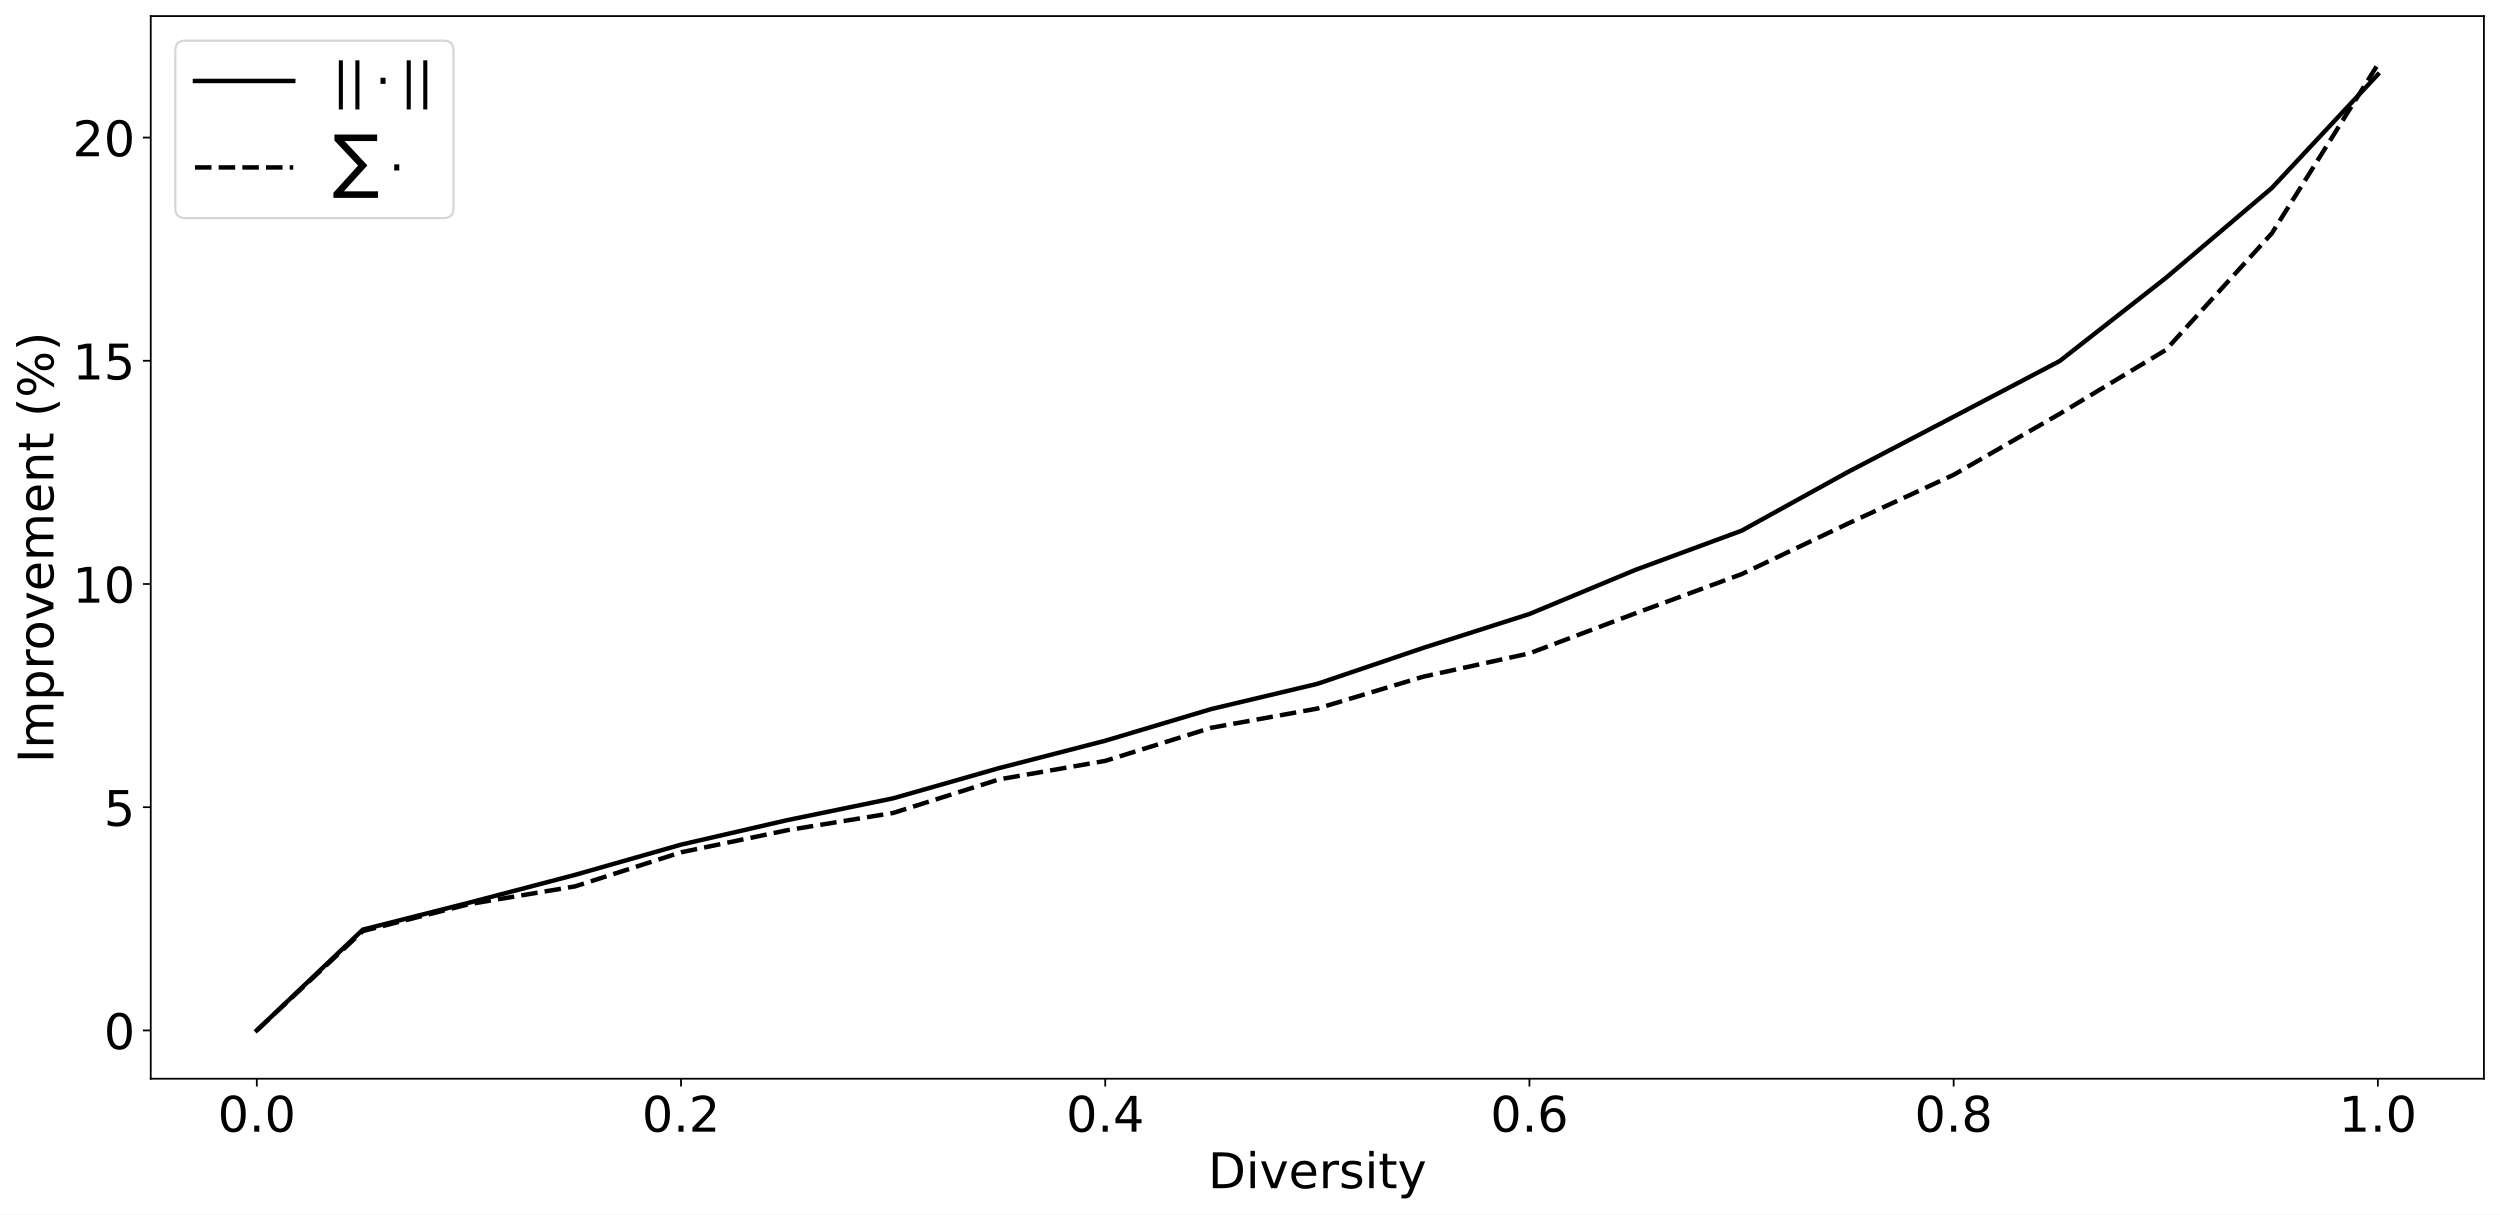
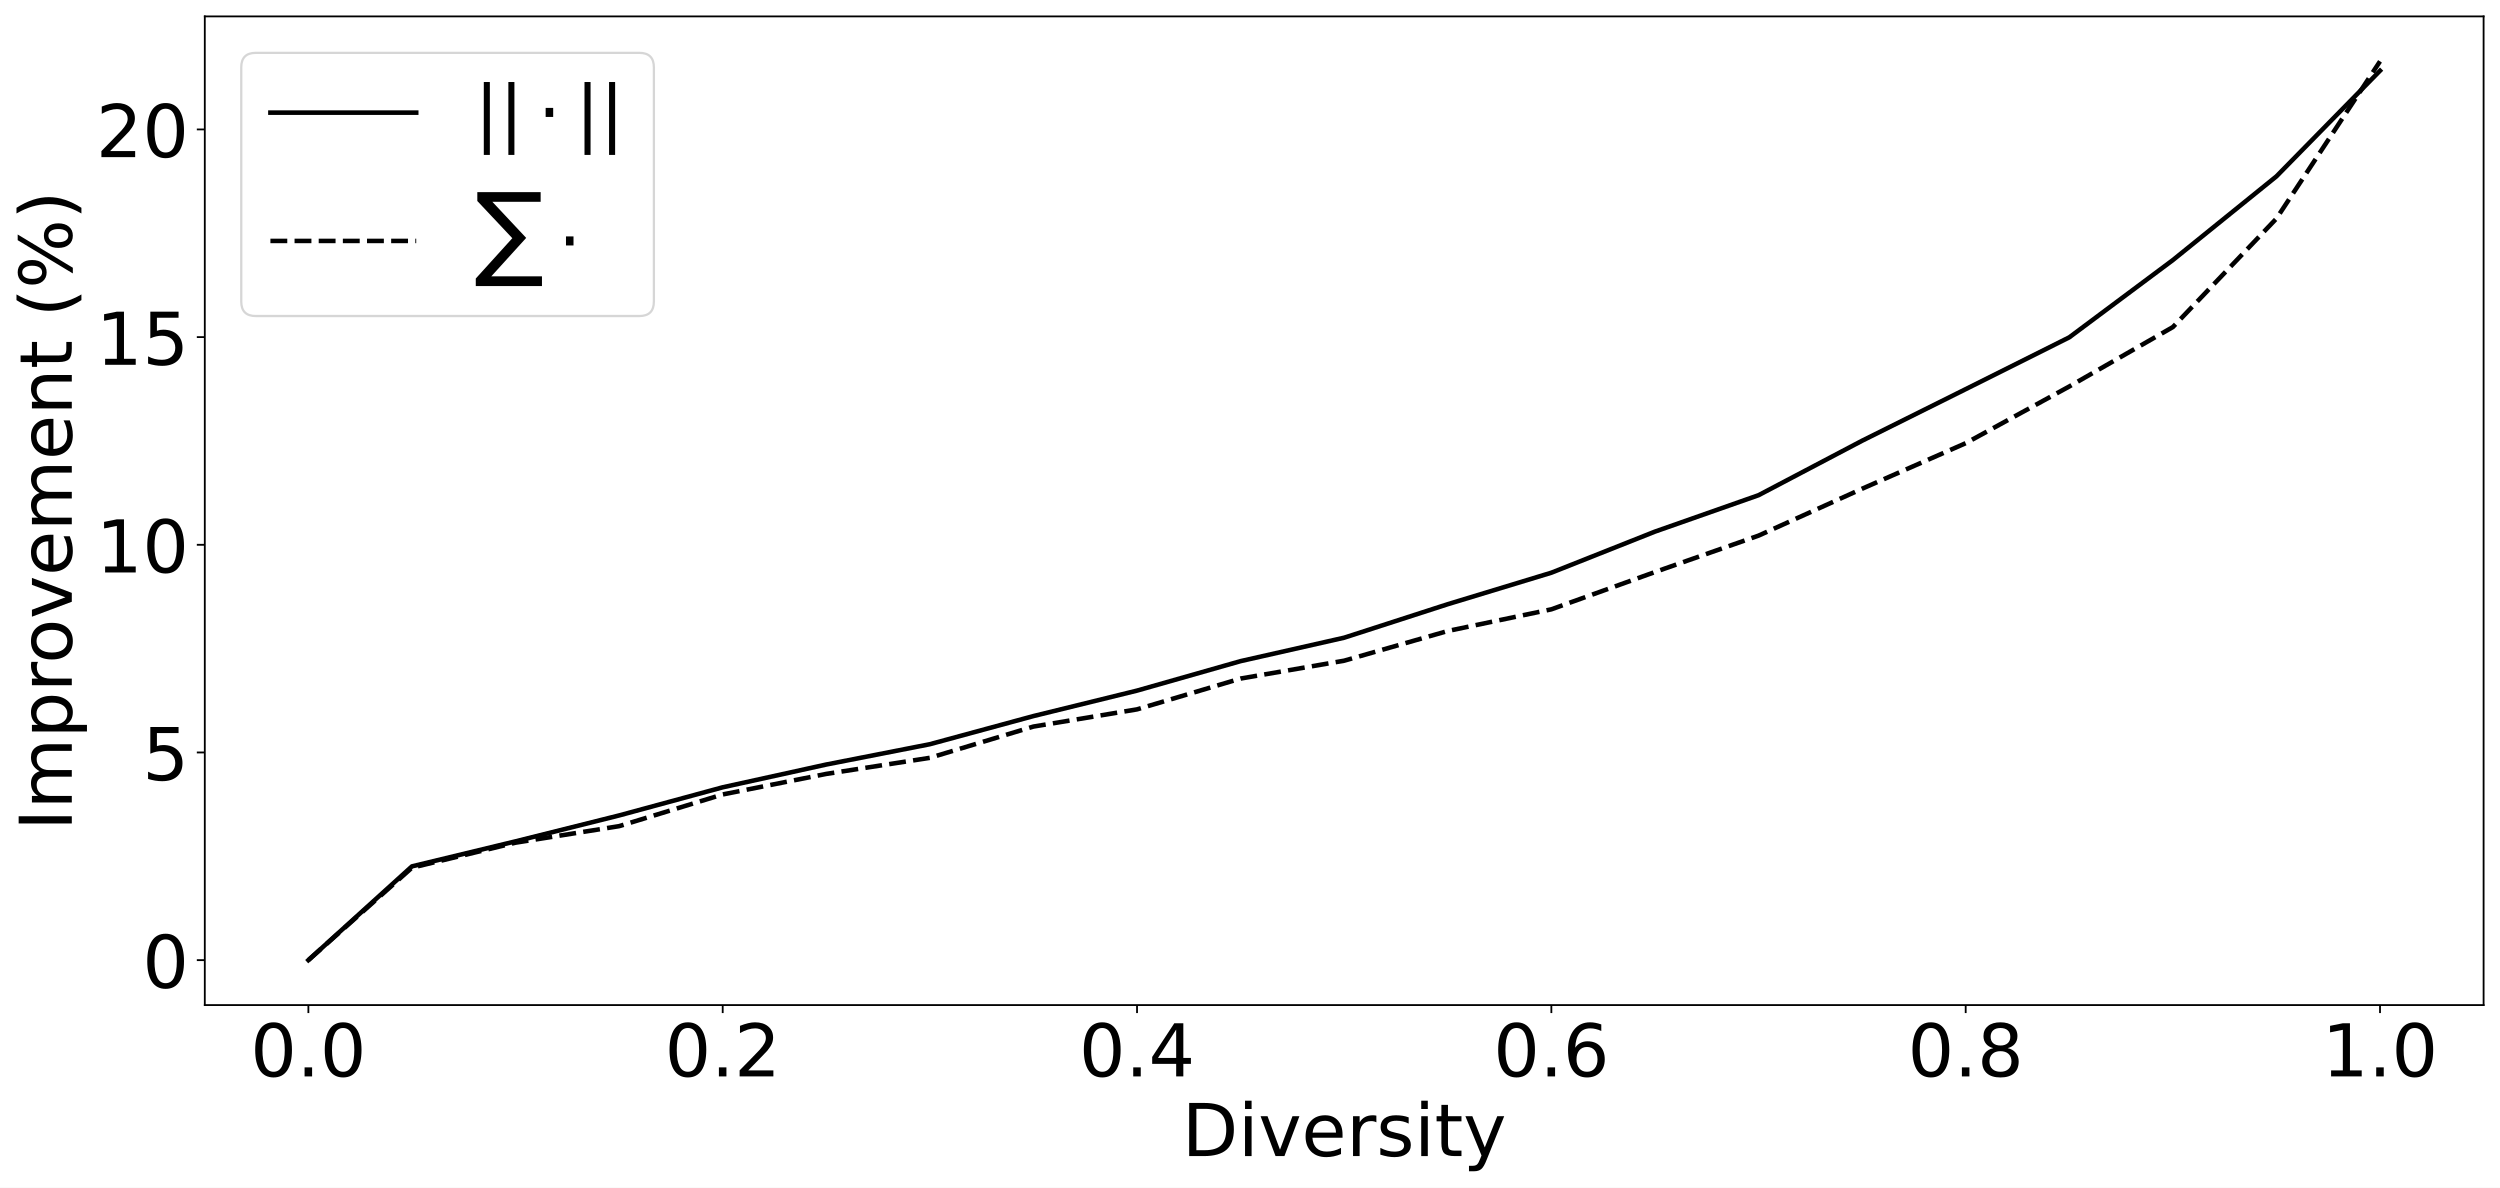
- <svg xmlns="http://www.w3.org/2000/svg" xmlns:xlink="http://www.w3.org/1999/xlink" width="1119.207pt" height="543.704pt" viewBox="0 0 1119.207 543.704" version="1.1">
+ <svg xmlns="http://www.w3.org/2000/svg" xmlns:xlink="http://www.w3.org/1999/xlink" width="1097.33pt" height="521.3pt" viewBox="0 0 1097.33 521.3" version="1.1">
  <defs>
    <style type="text/css">*{stroke-linejoin: round; stroke-linecap: butt}</style>
  </defs>
  <g id="figure_1">
    <g id="patch_1">
-       <path d="M 0 543.704  L 1119.207 543.704  L 1119.207 0  L 0 0  z " style="fill: #ffffff" />
+       <path d="M 0 521.3  L 1097.33 521.3  L 1097.33 0  L 0 0  z " style="fill: #ffffff" />
    </g>
    <g id="axes_1">
      <g id="patch_2">
-         <path d="M 67.487 482.92  L 1112.007 482.92  L 1112.007 7.2  L 67.487 7.2  z " style="fill: #ffffff" />
+         <path d="M 89.89 441.16  L 1090.13 441.16  L 1090.13 7.2  L 89.89 7.2  z " style="fill: #ffffff" />
      </g>
      <g id="matplotlib.axis_1">
        <g id="xtick_1">
          <g id="line2d_1">
            <defs>
-               <path id="m212b1aac1b" d="M 0 0  L 0 3.5  " style="stroke: #000000; stroke-width: 0.8" />
-             </defs>
-             <g>
-               <use xlink:href="#m212b1aac1b" x="114.965" y="482.92" style="stroke: #000000; stroke-width: 0.8" />
+               <path id="m006aef6941" d="M 0 0  L 0 3.5  " style="stroke: #000000; stroke-width: 0.8" />
+             </defs>
+             <g>
+               <use xlink:href="#m006aef6941" x="135.355" y="441.16" style="stroke: #000000; stroke-width: 0.8" />
            </g>
          </g>
          <g id="text_1">
-             <g transform="translate(97.47162 506.6366) scale(0.22 -0.22)">
+             <g transform="translate(109.9105 472.475) scale(0.32 -0.32)">
              <defs>
                <path id="DejaVuSans-30" d="M 2034 4250  Q 1547 4250 1301 3770  Q 1056 3291 1056 2328  Q 1056 1369 1301 889  Q 1547 409 2034 409  Q 2525 409 2770 889  Q 3016 1369 3016 2328  Q 3016 3291 2770 3770  Q 2525 4250 2034 4250  z M 2034 4750  Q 2819 4750 3233 4129  Q 3647 3509 3647 2328  Q 3647 1150 3233 529  Q 2819 -91 2034 -91  Q 1250 -91 836 529  Q 422 1150 422 2328  Q 422 3509 836 4129  Q 1250 4750 2034 4750  z " transform="scale(0.015625)" />
                <path id="DejaVuSans-2e" d="M 684 794  L 1344 794  L 1344 0  L 684 0  L 684 794  z " transform="scale(0.015625)" />
              </defs>
              <use xlink:href="#DejaVuSans-30" />
              <use xlink:href="#DejaVuSans-2e" x="63.623" />
              <use xlink:href="#DejaVuSans-30" x="95.41" />
            </g>
          </g>
        </g>
        <g id="xtick_2">
          <g id="line2d_2">
            <g>
-               <use xlink:href="#m212b1aac1b" x="304.878" y="482.92" style="stroke: #000000; stroke-width: 0.8" />
+               <use xlink:href="#m006aef6941" x="317.217" y="441.16" style="stroke: #000000; stroke-width: 0.8" />
            </g>
          </g>
          <g id="text_2">
-             <g transform="translate(287.3843 506.6366) scale(0.22 -0.22)">
+             <g transform="translate(291.7723 472.475) scale(0.32 -0.32)">
              <defs>
                <path id="DejaVuSans-32" d="M 1228 531  L 3431 531  L 3431 0  L 469 0  L 469 531  Q 828 903 1448 1529  Q 2069 2156 2228 2338  Q 2531 2678 2651 2914  Q 2772 3150 2772 3378  Q 2772 3750 2511 3984  Q 2250 4219 1831 4219  Q 1534 4219 1204 4116  Q 875 4013 500 3803  L 500 4441  Q 881 4594 1212 4672  Q 1544 4750 1819 4750  Q 2544 4750 2975 4387  Q 3406 4025 3406 3419  Q 3406 3131 3298 2873  Q 3191 2616 2906 2266  Q 2828 2175 2409 1742  Q 1991 1309 1228 531  z " transform="scale(0.015625)" />
              </defs>
              <use xlink:href="#DejaVuSans-30" />
              <use xlink:href="#DejaVuSans-2e" x="63.623" />
              <use xlink:href="#DejaVuSans-32" x="95.41" />
            </g>
          </g>
        </g>
        <g id="xtick_3">
          <g id="line2d_3">
            <g>
-               <use xlink:href="#m212b1aac1b" x="494.791" y="482.92" style="stroke: #000000; stroke-width: 0.8" />
+               <use xlink:href="#m006aef6941" x="499.079" y="441.16" style="stroke: #000000; stroke-width: 0.8" />
            </g>
          </g>
          <g id="text_3">
-             <g transform="translate(477.2971 506.6366) scale(0.22 -0.22)">
+             <g transform="translate(473.6341 472.475) scale(0.32 -0.32)">
              <defs>
                <path id="DejaVuSans-34" d="M 2419 4116  L 825 1625  L 2419 1625  L 2419 4116  z M 2253 4666  L 3047 4666  L 3047 1625  L 3713 1625  L 3713 1100  L 3047 1100  L 3047 0  L 2419 0  L 2419 1100  L 313 1100  L 313 1709  L 2253 4666  z " transform="scale(0.015625)" />
              </defs>
              <use xlink:href="#DejaVuSans-30" />
              <use xlink:href="#DejaVuSans-2e" x="63.623" />
              <use xlink:href="#DejaVuSans-34" x="95.41" />
            </g>
          </g>
        </g>
        <g id="xtick_4">
          <g id="line2d_4">
            <g>
-               <use xlink:href="#m212b1aac1b" x="684.703" y="482.92" style="stroke: #000000; stroke-width: 0.8" />
+               <use xlink:href="#m006aef6941" x="680.941" y="441.16" style="stroke: #000000; stroke-width: 0.8" />
            </g>
          </g>
          <g id="text_4">
-             <g transform="translate(667.2098 506.6366) scale(0.22 -0.22)">
+             <g transform="translate(655.4959 472.475) scale(0.32 -0.32)">
              <defs>
                <path id="DejaVuSans-36" d="M 2113 2584  Q 1688 2584 1439 2293  Q 1191 2003 1191 1497  Q 1191 994 1439 701  Q 1688 409 2113 409  Q 2538 409 2786 701  Q 3034 994 3034 1497  Q 3034 2003 2786 2293  Q 2538 2584 2113 2584  z M 3366 4563  L 3366 3988  Q 3128 4100 2886 4159  Q 2644 4219 2406 4219  Q 1781 4219 1451 3797  Q 1122 3375 1075 2522  Q 1259 2794 1537 2939  Q 1816 3084 2150 3084  Q 2853 3084 3261 2657  Q 3669 2231 3669 1497  Q 3669 778 3244 343  Q 2819 -91 2113 -91  Q 1303 -91 875 529  Q 447 1150 447 2328  Q 447 3434 972 4092  Q 1497 4750 2381 4750  Q 2619 4750 2861 4703  Q 3103 4656 3366 4563  z " transform="scale(0.015625)" />
              </defs>
              <use xlink:href="#DejaVuSans-30" />
              <use xlink:href="#DejaVuSans-2e" x="63.623" />
              <use xlink:href="#DejaVuSans-36" x="95.41" />
            </g>
          </g>
        </g>
        <g id="xtick_5">
          <g id="line2d_5">
            <g>
-               <use xlink:href="#m212b1aac1b" x="874.616" y="482.92" style="stroke: #000000; stroke-width: 0.8" />
+               <use xlink:href="#m006aef6941" x="862.803" y="441.16" style="stroke: #000000; stroke-width: 0.8" />
            </g>
          </g>
          <g id="text_5">
-             <g transform="translate(857.1225 506.6366) scale(0.22 -0.22)">
+             <g transform="translate(837.3577 472.475) scale(0.32 -0.32)">
              <defs>
                <path id="DejaVuSans-38" d="M 2034 2216  Q 1584 2216 1326 1975  Q 1069 1734 1069 1313  Q 1069 891 1326 650  Q 1584 409 2034 409  Q 2484 409 2743 651  Q 3003 894 3003 1313  Q 3003 1734 2745 1975  Q 2488 2216 2034 2216  z M 1403 2484  Q 997 2584 770 2862  Q 544 3141 544 3541  Q 544 4100 942 4425  Q 1341 4750 2034 4750  Q 2731 4750 3128 4425  Q 3525 4100 3525 3541  Q 3525 3141 3298 2862  Q 3072 2584 2669 2484  Q 3125 2378 3379 2068  Q 3634 1759 3634 1313  Q 3634 634 3220 271  Q 2806 -91 2034 -91  Q 1263 -91 848 271  Q 434 634 434 1313  Q 434 1759 690 2068  Q 947 2378 1403 2484  z M 1172 3481  Q 1172 3119 1398 2916  Q 1625 2713 2034 2713  Q 2441 2713 2670 2916  Q 2900 3119 2900 3481  Q 2900 3844 2670 4047  Q 2441 4250 2034 4250  Q 1625 4250 1398 4047  Q 1172 3844 1172 3481  z " transform="scale(0.015625)" />
              </defs>
              <use xlink:href="#DejaVuSans-30" />
              <use xlink:href="#DejaVuSans-2e" x="63.623" />
              <use xlink:href="#DejaVuSans-38" x="95.41" />
            </g>
          </g>
        </g>
        <g id="xtick_6">
          <g id="line2d_6">
            <g>
-               <use xlink:href="#m212b1aac1b" x="1064.529" y="482.92" style="stroke: #000000; stroke-width: 0.8" />
+               <use xlink:href="#m006aef6941" x="1044.665" y="441.16" style="stroke: #000000; stroke-width: 0.8" />
            </g>
          </g>
          <g id="text_6">
-             <g transform="translate(1047.035 506.6366) scale(0.22 -0.22)">
+             <g transform="translate(1019.22 472.475) scale(0.32 -0.32)">
              <defs>
                <path id="DejaVuSans-31" d="M 794 531  L 1825 531  L 1825 4091  L 703 3866  L 703 4441  L 1819 4666  L 2450 4666  L 2450 531  L 3481 531  L 3481 0  L 794 0  L 794 531  z " transform="scale(0.015625)" />
              </defs>
              <use xlink:href="#DejaVuSans-31" />
              <use xlink:href="#DejaVuSans-2e" x="63.623" />
              <use xlink:href="#DejaVuSans-30" x="95.41" />
            </g>
          </g>
        </g>
        <g id="text_7">
-           <g transform="translate(540.8106 531.9284) scale(0.22 -0.22)">
+           <g transform="translate(518.83 507.445) scale(0.32 -0.32)">
            <defs>
              <path id="DejaVuSans-44" d="M 1259 4147  L 1259 519  L 2022 519  Q 2988 519 3436 956  Q 3884 1394 3884 2338  Q 3884 3275 3436 3711  Q 2988 4147 2022 4147  L 1259 4147  z M 628 4666  L 1925 4666  Q 3281 4666 3915 4102  Q 4550 3538 4550 2338  Q 4550 1131 3912 565  Q 3275 0 1925 0  L 628 0  L 628 4666  z " transform="scale(0.015625)" />
              <path id="DejaVuSans-69" d="M 603 3500  L 1178 3500  L 1178 0  L 603 0  L 603 3500  z M 603 4863  L 1178 4863  L 1178 4134  L 603 4134  L 603 4863  z " transform="scale(0.015625)" />
              <path id="DejaVuSans-76" d="M 191 3500  L 800 3500  L 1894 563  L 2988 3500  L 3597 3500  L 2284 0  L 1503 0  L 191 3500  z " transform="scale(0.015625)" />
              <path id="DejaVuSans-65" d="M 3597 1894  L 3597 1613  L 953 1613  Q 991 1019 1311 708  Q 1631 397 2203 397  Q 2534 397 2845 478  Q 3156 559 3463 722  L 3463 178  Q 3153 47 2828 -22  Q 2503 -91 2169 -91  Q 1331 -91 842 396  Q 353 884 353 1716  Q 353 2575 817 3079  Q 1281 3584 2069 3584  Q 2775 3584 3186 3129  Q 3597 2675 3597 1894  z M 3022 2063  Q 3016 2534 2758 2815  Q 2500 3097 2075 3097  Q 1594 3097 1305 2825  Q 1016 2553 972 2059  L 3022 2063  z " transform="scale(0.015625)" />
              <path id="DejaVuSans-72" d="M 2631 2963  Q 2534 3019 2420 3045  Q 2306 3072 2169 3072  Q 1681 3072 1420 2755  Q 1159 2438 1159 1844  L 1159 0  L 581 0  L 581 3500  L 1159 3500  L 1159 2956  Q 1341 3275 1631 3429  Q 1922 3584 2338 3584  Q 2397 3584 2469 3576  Q 2541 3569 2628 3553  L 2631 2963  z " transform="scale(0.015625)" />
              <path id="DejaVuSans-73" d="M 2834 3397  L 2834 2853  Q 2591 2978 2328 3040  Q 2066 3103 1784 3103  Q 1356 3103 1142 2972  Q 928 2841 928 2578  Q 928 2378 1081 2264  Q 1234 2150 1697 2047  L 1894 2003  Q 2506 1872 2764 1633  Q 3022 1394 3022 966  Q 3022 478 2636 193  Q 2250 -91 1575 -91  Q 1294 -91 989 -36  Q 684 19 347 128  L 347 722  Q 666 556 975 473  Q 1284 391 1588 391  Q 1994 391 2212 530  Q 2431 669 2431 922  Q 2431 1156 2273 1281  Q 2116 1406 1581 1522  L 1381 1569  Q 847 1681 609 1914  Q 372 2147 372 2553  Q 372 3047 722 3315  Q 1072 3584 1716 3584  Q 2034 3584 2315 3537  Q 2597 3491 2834 3397  z " transform="scale(0.015625)" />
              <path id="DejaVuSans-74" d="M 1172 4494  L 1172 3500  L 2356 3500  L 2356 3053  L 1172 3053  L 1172 1153  Q 1172 725 1289 603  Q 1406 481 1766 481  L 2356 481  L 2356 0  L 1766 0  Q 1100 0 847 248  Q 594 497 594 1153  L 594 3053  L 172 3053  L 172 3500  L 594 3500  L 594 4494  L 1172 4494  z " transform="scale(0.015625)" />
              <path id="DejaVuSans-79" d="M 2059 -325  Q 1816 -950 1584 -1140  Q 1353 -1331 966 -1331  L 506 -1331  L 506 -850  L 844 -850  Q 1081 -850 1212 -737  Q 1344 -625 1503 -206  L 1606 56  L 191 3500  L 800 3500  L 1894 763  L 2988 3500  L 3597 3500  L 2059 -325  z " transform="scale(0.015625)" />
            </defs>
            <use xlink:href="#DejaVuSans-44" />
            <use xlink:href="#DejaVuSans-69" x="77.002" />
            <use xlink:href="#DejaVuSans-76" x="104.785" />
            <use xlink:href="#DejaVuSans-65" x="163.965" />
            <use xlink:href="#DejaVuSans-72" x="225.488" />
            <use xlink:href="#DejaVuSans-73" x="266.602" />
            <use xlink:href="#DejaVuSans-69" x="318.701" />
            <use xlink:href="#DejaVuSans-74" x="346.484" />
            <use xlink:href="#DejaVuSans-79" x="385.693" />
          </g>
        </g>
      </g>
      <g id="matplotlib.axis_2">
        <g id="ytick_1">
          <g id="line2d_7">
            <defs>
-               <path id="m2dcb1e8570" d="M 0 0  L -3.5 0  " style="stroke: #000000; stroke-width: 0.8" />
-             </defs>
-             <g>
-               <use xlink:href="#m2dcb1e8570" x="67.487" y="461.296" style="stroke: #000000; stroke-width: 0.8" />
+               <path id="m3087cdd3a3" d="M 0 0  L -3.5 0  " style="stroke: #000000; stroke-width: 0.8" />
+             </defs>
+             <g>
+               <use xlink:href="#m3087cdd3a3" x="89.89" y="421.435" style="stroke: #000000; stroke-width: 0.8" />
            </g>
          </g>
          <g id="text_8">
-             <g transform="translate(46.48938 469.6546) scale(0.22 -0.22)">
+             <g transform="translate(62.53 433.592) scale(0.32 -0.32)">
              <use xlink:href="#DejaVuSans-30" />
            </g>
          </g>
        </g>
        <g id="ytick_2">
          <g id="line2d_8">
            <g>
-               <use xlink:href="#m2dcb1e8570" x="67.487" y="361.371" style="stroke: #000000; stroke-width: 0.8" />
+               <use xlink:href="#m3087cdd3a3" x="89.89" y="330.281" style="stroke: #000000; stroke-width: 0.8" />
            </g>
          </g>
          <g id="text_9">
-             <g transform="translate(46.48938 369.7293) scale(0.22 -0.22)">
+             <g transform="translate(62.53 342.4384) scale(0.32 -0.32)">
              <defs>
                <path id="DejaVuSans-35" d="M 691 4666  L 3169 4666  L 3169 4134  L 1269 4134  L 1269 2991  Q 1406 3038 1543 3061  Q 1681 3084 1819 3084  Q 2600 3084 3056 2656  Q 3513 2228 3513 1497  Q 3513 744 3044 326  Q 2575 -91 1722 -91  Q 1428 -91 1123 -41  Q 819 9 494 109  L 494 744  Q 775 591 1075 516  Q 1375 441 1709 441  Q 2250 441 2565 725  Q 2881 1009 2881 1497  Q 2881 1984 2565 2268  Q 2250 2553 1709 2553  Q 1456 2553 1204 2497  Q 953 2441 691 2322  L 691 4666  z " transform="scale(0.015625)" />
              </defs>
              <use xlink:href="#DejaVuSans-35" />
            </g>
          </g>
        </g>
        <g id="ytick_3">
          <g id="line2d_9">
            <g>
-               <use xlink:href="#m2dcb1e8570" x="67.487" y="261.446" style="stroke: #000000; stroke-width: 0.8" />
+               <use xlink:href="#m3087cdd3a3" x="89.89" y="239.127" style="stroke: #000000; stroke-width: 0.8" />
            </g>
          </g>
          <g id="text_10">
-             <g transform="translate(32.49188 269.8039) scale(0.22 -0.22)">
+             <g transform="translate(42.17 251.2847) scale(0.32 -0.32)">
              <use xlink:href="#DejaVuSans-31" />
              <use xlink:href="#DejaVuSans-30" x="63.623" />
            </g>
          </g>
        </g>
        <g id="ytick_4">
          <g id="line2d_10">
            <g>
-               <use xlink:href="#m2dcb1e8570" x="67.487" y="161.52" style="stroke: #000000; stroke-width: 0.8" />
+               <use xlink:href="#m3087cdd3a3" x="89.89" y="147.974" style="stroke: #000000; stroke-width: 0.8" />
            </g>
          </g>
          <g id="text_11">
-             <g transform="translate(32.49188 169.8785) scale(0.22 -0.22)">
+             <g transform="translate(42.17 160.1311) scale(0.32 -0.32)">
              <use xlink:href="#DejaVuSans-31" />
              <use xlink:href="#DejaVuSans-35" x="63.623" />
            </g>
          </g>
        </g>
        <g id="ytick_5">
          <g id="line2d_11">
            <g>
-               <use xlink:href="#m2dcb1e8570" x="67.487" y="61.595" style="stroke: #000000; stroke-width: 0.8" />
+               <use xlink:href="#m3087cdd3a3" x="89.89" y="56.82" style="stroke: #000000; stroke-width: 0.8" />
            </g>
          </g>
          <g id="text_12">
-             <g transform="translate(32.49188 69.95314) scale(0.22 -0.22)">
+             <g transform="translate(42.17 68.97743) scale(0.32 -0.32)">
              <use xlink:href="#DejaVuSans-32" />
              <use xlink:href="#DejaVuSans-30" x="63.623" />
            </g>
          </g>
        </g>
        <g id="text_13">
-           <g transform="translate(23.91656 341.585) rotate(-90) scale(0.22 -0.22)">
+           <g transform="translate(31.515 364.58) rotate(-90) scale(0.32 -0.32)">
            <defs>
              <path id="DejaVuSans-49" d="M 628 4666  L 1259 4666  L 1259 0  L 628 0  L 628 4666  z " transform="scale(0.015625)" />
              <path id="DejaVuSans-6d" d="M 3328 2828  Q 3544 3216 3844 3400  Q 4144 3584 4550 3584  Q 5097 3584 5394 3201  Q 5691 2819 5691 2113  L 5691 0  L 5113 0  L 5113 2094  Q 5113 2597 4934 2840  Q 4756 3084 4391 3084  Q 3944 3084 3684 2787  Q 3425 2491 3425 1978  L 3425 0  L 2847 0  L 2847 2094  Q 2847 2600 2669 2842  Q 2491 3084 2119 3084  Q 1678 3084 1418 2786  Q 1159 2488 1159 1978  L 1159 0  L 581 0  L 581 3500  L 1159 3500  L 1159 2956  Q 1356 3278 1631 3431  Q 1906 3584 2284 3584  Q 2666 3584 2933 3390  Q 3200 3197 3328 2828  z " transform="scale(0.015625)" />
              <path id="DejaVuSans-70" d="M 1159 525  L 1159 -1331  L 581 -1331  L 581 3500  L 1159 3500  L 1159 2969  Q 1341 3281 1617 3432  Q 1894 3584 2278 3584  Q 2916 3584 3314 3078  Q 3713 2572 3713 1747  Q 3713 922 3314 415  Q 2916 -91 2278 -91  Q 1894 -91 1617 61  Q 1341 213 1159 525  z M 3116 1747  Q 3116 2381 2855 2742  Q 2594 3103 2138 3103  Q 1681 3103 1420 2742  Q 1159 2381 1159 1747  Q 1159 1113 1420 752  Q 1681 391 2138 391  Q 2594 391 2855 752  Q 3116 1113 3116 1747  z " transform="scale(0.015625)" />
              <path id="DejaVuSans-6f" d="M 1959 3097  Q 1497 3097 1228 2736  Q 959 2375 959 1747  Q 959 1119 1226 758  Q 1494 397 1959 397  Q 2419 397 2687 759  Q 2956 1122 2956 1747  Q 2956 2369 2687 2733  Q 2419 3097 1959 3097  z M 1959 3584  Q 2709 3584 3137 3096  Q 3566 2609 3566 1747  Q 3566 888 3137 398  Q 2709 -91 1959 -91  Q 1206 -91 779 398  Q 353 888 353 1747  Q 353 2609 779 3096  Q 1206 3584 1959 3584  z " transform="scale(0.015625)" />
              <path id="DejaVuSans-6e" d="M 3513 2113  L 3513 0  L 2938 0  L 2938 2094  Q 2938 2591 2744 2837  Q 2550 3084 2163 3084  Q 1697 3084 1428 2787  Q 1159 2491 1159 1978  L 1159 0  L 581 0  L 581 3500  L 1159 3500  L 1159 2956  Q 1366 3272 1645 3428  Q 1925 3584 2291 3584  Q 2894 3584 3203 3211  Q 3513 2838 3513 2113  z " transform="scale(0.015625)" />
              <path id="DejaVuSans-20" transform="scale(0.015625)" />
              <path id="DejaVuSans-28" d="M 1984 4856  Q 1566 4138 1362 3434  Q 1159 2731 1159 2009  Q 1159 1288 1364 580  Q 1569 -128 1984 -844  L 1484 -844  Q 1016 -109 783 600  Q 550 1309 550 2009  Q 550 2706 781 3412  Q 1013 4119 1484 4856  L 1984 4856  z " transform="scale(0.015625)" />
              <path id="DejaVuSans-25" d="M 4653 2053  Q 4381 2053 4226 1822  Q 4072 1591 4072 1178  Q 4072 772 4226 539  Q 4381 306 4653 306  Q 4919 306 5073 539  Q 5228 772 5228 1178  Q 5228 1588 5073 1820  Q 4919 2053 4653 2053  z M 4653 2450  Q 5147 2450 5437 2106  Q 5728 1763 5728 1178  Q 5728 594 5436 251  Q 5144 -91 4653 -91  Q 4153 -91 3862 251  Q 3572 594 3572 1178  Q 3572 1766 3864 2108  Q 4156 2450 4653 2450  z M 1428 4353  Q 1159 4353 1004 4120  Q 850 3888 850 3481  Q 850 3069 1003 2837  Q 1156 2606 1428 2606  Q 1700 2606 1854 2837  Q 2009 3069 2009 3481  Q 2009 3884 1853 4118  Q 1697 4353 1428 4353  z M 4250 4750  L 4750 4750  L 1831 -91  L 1331 -91  L 4250 4750  z M 1428 4750  Q 1922 4750 2215 4408  Q 2509 4066 2509 3481  Q 2509 2891 2217 2550  Q 1925 2209 1428 2209  Q 931 2209 642 2551  Q 353 2894 353 3481  Q 353 4063 643 4406  Q 934 4750 1428 4750  z " transform="scale(0.015625)" />
              <path id="DejaVuSans-29" d="M 513 4856  L 1013 4856  Q 1481 4119 1714 3412  Q 1947 2706 1947 2009  Q 1947 1309 1714 600  Q 1481 -109 1013 -844  L 513 -844  Q 928 -128 1133 580  Q 1338 1288 1338 2009  Q 1338 2731 1133 3434  Q 928 4138 513 4856  z " transform="scale(0.015625)" />
            </defs>
            <use xlink:href="#DejaVuSans-49" />
            <use xlink:href="#DejaVuSans-6d" x="29.492" />
            <use xlink:href="#DejaVuSans-70" x="126.904" />
            <use xlink:href="#DejaVuSans-72" x="190.381" />
            <use xlink:href="#DejaVuSans-6f" x="229.244" />
            <use xlink:href="#DejaVuSans-76" x="290.426" />
            <use xlink:href="#DejaVuSans-65" x="349.605" />
            <use xlink:href="#DejaVuSans-6d" x="411.129" />
            <use xlink:href="#DejaVuSans-65" x="508.541" />
            <use xlink:href="#DejaVuSans-6e" x="570.064" />
            <use xlink:href="#DejaVuSans-74" x="633.443" />
            <use xlink:href="#DejaVuSans-20" x="672.652" />
            <use xlink:href="#DejaVuSans-28" x="704.439" />
            <use xlink:href="#DejaVuSans-25" x="743.453" />
            <use xlink:href="#DejaVuSans-29" x="838.473" />
          </g>
        </g>
      </g>
      <g id="line2d_12">
-         <path d="M 114.965 461.296  L 162.443 416.169  L 209.921 404.135  L 257.4 391.671  L 304.878 378.133  L 352.356 367.173  L 399.834 357.395  L 447.312 343.857  L 494.791 331.608  L 542.269 317.425  L 589.747 306.143  L 637.225 290.026  L 684.703 274.876  L 732.181 255.106  L 779.66 237.592  L 827.138 211.375  L 874.616 186.555  L 922.094 161.628  L 969.572 124.451  L 1017.051 84.159  L 1064.529 33.336  " clip-path="url(#pf3f766191f)" style="fill: none; stroke: #000000; stroke-width: 2; stroke-linecap: square" />
+         <path d="M 135.355 421.435  L 180.821 380.268  L 226.286 369.291  L 271.752 357.921  L 317.217 345.571  L 362.683 335.574  L 408.148 326.654  L 453.614 314.304  L 499.079 303.131  L 544.545 290.193  L 590.01 279.901  L 635.475 265.199  L 680.941 251.379  L 726.406 233.344  L 771.872 217.368  L 817.337 193.452  L 862.803 170.811  L 908.268 148.072  L 953.734 114.159  L 999.199 77.403  L 1044.665 31.042  " clip-path="url(#p51a11336db)" style="fill: none; stroke: #000000; stroke-width: 2; stroke-linecap: square" />
      </g>
      <g id="line2d_13">
-         <path d="M 114.965 461.296  L 162.443 416.813  L 209.921 404.779  L 257.4 396.828  L 304.878 381.571  L 352.356 371.686  L 399.834 363.95  L 447.312 348.907  L 494.791 340.634  L 542.269 325.806  L 589.747 317.21  L 637.225 302.92  L 684.703 292.498  L 732.181 274.554  L 779.66 257.04  L 827.138 234.477  L 874.616 212.557  L 922.094 185.266  L 969.572 156.685  L 1017.051 104.466  L 1064.529 28.824  " clip-path="url(#pf3f766191f)" style="fill: none; stroke-dasharray: 7.4,3.2; stroke-dashoffset: 0; stroke: #000000; stroke-width: 2" />
+         <path d="M 135.355 421.435  L 180.821 380.856  L 226.286 369.879  L 271.752 362.626  L 317.217 348.708  L 362.683 339.69  L 408.148 332.633  L 453.614 318.911  L 499.079 311.364  L 544.545 297.838  L 590.01 289.997  L 635.475 276.961  L 680.941 267.453  L 726.406 251.085  L 771.872 235.109  L 817.337 214.526  L 862.803 194.531  L 908.268 169.635  L 953.734 143.563  L 999.199 95.928  L 1044.665 26.925  " clip-path="url(#p51a11336db)" style="fill: none; stroke-dasharray: 7.4,3.2; stroke-dashoffset: 0; stroke: #000000; stroke-width: 2" />
      </g>
      <g id="patch_3">
-         <path d="M 67.487 482.92  L 67.487 7.2  " style="fill: none; stroke: #000000; stroke-width: 0.8; stroke-linejoin: miter; stroke-linecap: square" />
+         <path d="M 89.89 441.16  L 89.89 7.2  " style="fill: none; stroke: #000000; stroke-width: 0.8; stroke-linejoin: miter; stroke-linecap: square" />
      </g>
      <g id="patch_4">
-         <path d="M 1112.007 482.92  L 1112.007 7.2  " style="fill: none; stroke: #000000; stroke-width: 0.8; stroke-linejoin: miter; stroke-linecap: square" />
+         <path d="M 1090.13 441.16  L 1090.13 7.2  " style="fill: none; stroke: #000000; stroke-width: 0.8; stroke-linejoin: miter; stroke-linecap: square" />
      </g>
      <g id="patch_5">
-         <path d="M 67.487 482.92  L 1112.007 482.92  " style="fill: none; stroke: #000000; stroke-width: 0.8; stroke-linejoin: miter; stroke-linecap: square" />
+         <path d="M 89.89 441.16  L 1090.13 441.16  " style="fill: none; stroke: #000000; stroke-width: 0.8; stroke-linejoin: miter; stroke-linecap: square" />
      </g>
      <g id="patch_6">
-         <path d="M 67.487 7.2  L 1112.007 7.2  " style="fill: none; stroke: #000000; stroke-width: 0.8; stroke-linejoin: miter; stroke-linecap: square" />
+         <path d="M 89.89 7.2  L 1090.13 7.2  " style="fill: none; stroke: #000000; stroke-width: 0.8; stroke-linejoin: miter; stroke-linecap: square" />
      </g>
      <g id="legend_1">
        <g id="patch_7">
-           <path d="M 82.887 97.62  L 198.607 97.62  Q 203.007 97.62 203.007 93.22  L 203.007 22.6  Q 203.007 18.2 198.607 18.2  L 82.887 18.2  Q 78.487 18.2 78.487 22.6  L 78.487 93.22  Q 78.487 97.62 82.887 97.62  z " style="fill: #ffffff; opacity: 0.8; stroke: #cccccc; stroke-linejoin: miter" />
+           <path d="M 112.29 138.72  L 280.61 138.72  Q 287.01 138.72 287.01 132.32  L 287.01 29.6  Q 287.01 23.2 280.61 23.2  L 112.29 23.2  Q 105.89 23.2 105.89 29.6  L 105.89 132.32  Q 105.89 138.72 112.29 138.72  z " style="fill: #ffffff; opacity: 0.8; stroke: #cccccc; stroke-linejoin: miter" />
        </g>
        <g id="line2d_14">
-           <path d="M 87.287 36.24  L 109.287 36.24  L 131.287 36.24  " style="fill: none; stroke: #000000; stroke-width: 2; stroke-linecap: square" />
+           <path d="M 118.69 49.44  L 150.69 49.44  L 182.69 49.44  " style="fill: none; stroke: #000000; stroke-width: 2; stroke-linecap: square" />
        </g>
        <g id="text_14">
-           <g transform="translate(148.8869 43.94) scale(0.22 -0.22)">
+           <g transform="translate(208.29 60.64) scale(0.32 -0.32)">
            <defs>
              <path id="DejaVuSans-7c" d="M 1344 4891  L 1344 -1509  L 813 -1509  L 813 4891  L 1344 4891  z " transform="scale(0.015625)" />
              <path id="DejaVuSans-22c5" d="M 684 2619  L 1344 2619  L 1344 1825  L 684 1825  L 684 2619  z " transform="scale(0.015625)" />
            </defs>
            <use xlink:href="#DejaVuSans-7c" transform="translate(0 0.578125)" />
            <use xlink:href="#DejaVuSans-7c" transform="translate(33.69141 0.578125)" />
            <use xlink:href="#DejaVuSans-22c5" transform="translate(86.86523 0.578125)" />
            <use xlink:href="#DejaVuSans-7c" transform="translate(138.1348 0.578125)" />
            <use xlink:href="#DejaVuSans-7c" transform="translate(171.8262 0.578125)" />
          </g>
        </g>
        <g id="line2d_15">
-           <path d="M 87.287 74.96  L 109.287 74.96  L 131.287 74.96  " style="fill: none; stroke-dasharray: 7.4,3.2; stroke-dashoffset: 0; stroke: #000000; stroke-width: 2" />
+           <path d="M 118.69 105.76  L 150.69 105.76  L 182.69 105.76  " style="fill: none; stroke-dasharray: 7.4,3.2; stroke-dashoffset: 0; stroke: #000000; stroke-width: 2" />
        </g>
        <g id="text_15">
-           <g transform="translate(148.8869 82.66) scale(0.22 -0.22)">
+           <g transform="translate(208.29 116.96) scale(0.32 -0.32)">
            <defs>
              <path id="DejaVuSansDisplay-2211" d="M 244 6509  L 5803 6509  L 5803 5656  L 1566 5656  L 4534 2488  L 1469 -888  L 5919 -888  L 5919 -1738  L 109 -1738  L 109 -1078  L 3316 2463  L 244 5728  L 244 6509  z " transform="scale(0.015625)" />
            </defs>
            <use xlink:href="#DejaVuSansDisplay-2211" transform="translate(0 0.296875)" />
            <use xlink:href="#DejaVuSans-22c5" transform="translate(114.7461 0.296875)" />
          </g>
        </g>
      </g>
    </g>
  </g>
  <defs>
-     <clipPath id="pf3f766191f">
-       <rect x="67.487" y="7.2" width="1044.52" height="475.72" />
+     <clipPath id="p51a11336db">
+       <rect x="89.89" y="7.2" width="1000.24" height="433.96" />
    </clipPath>
  </defs>
</svg>
